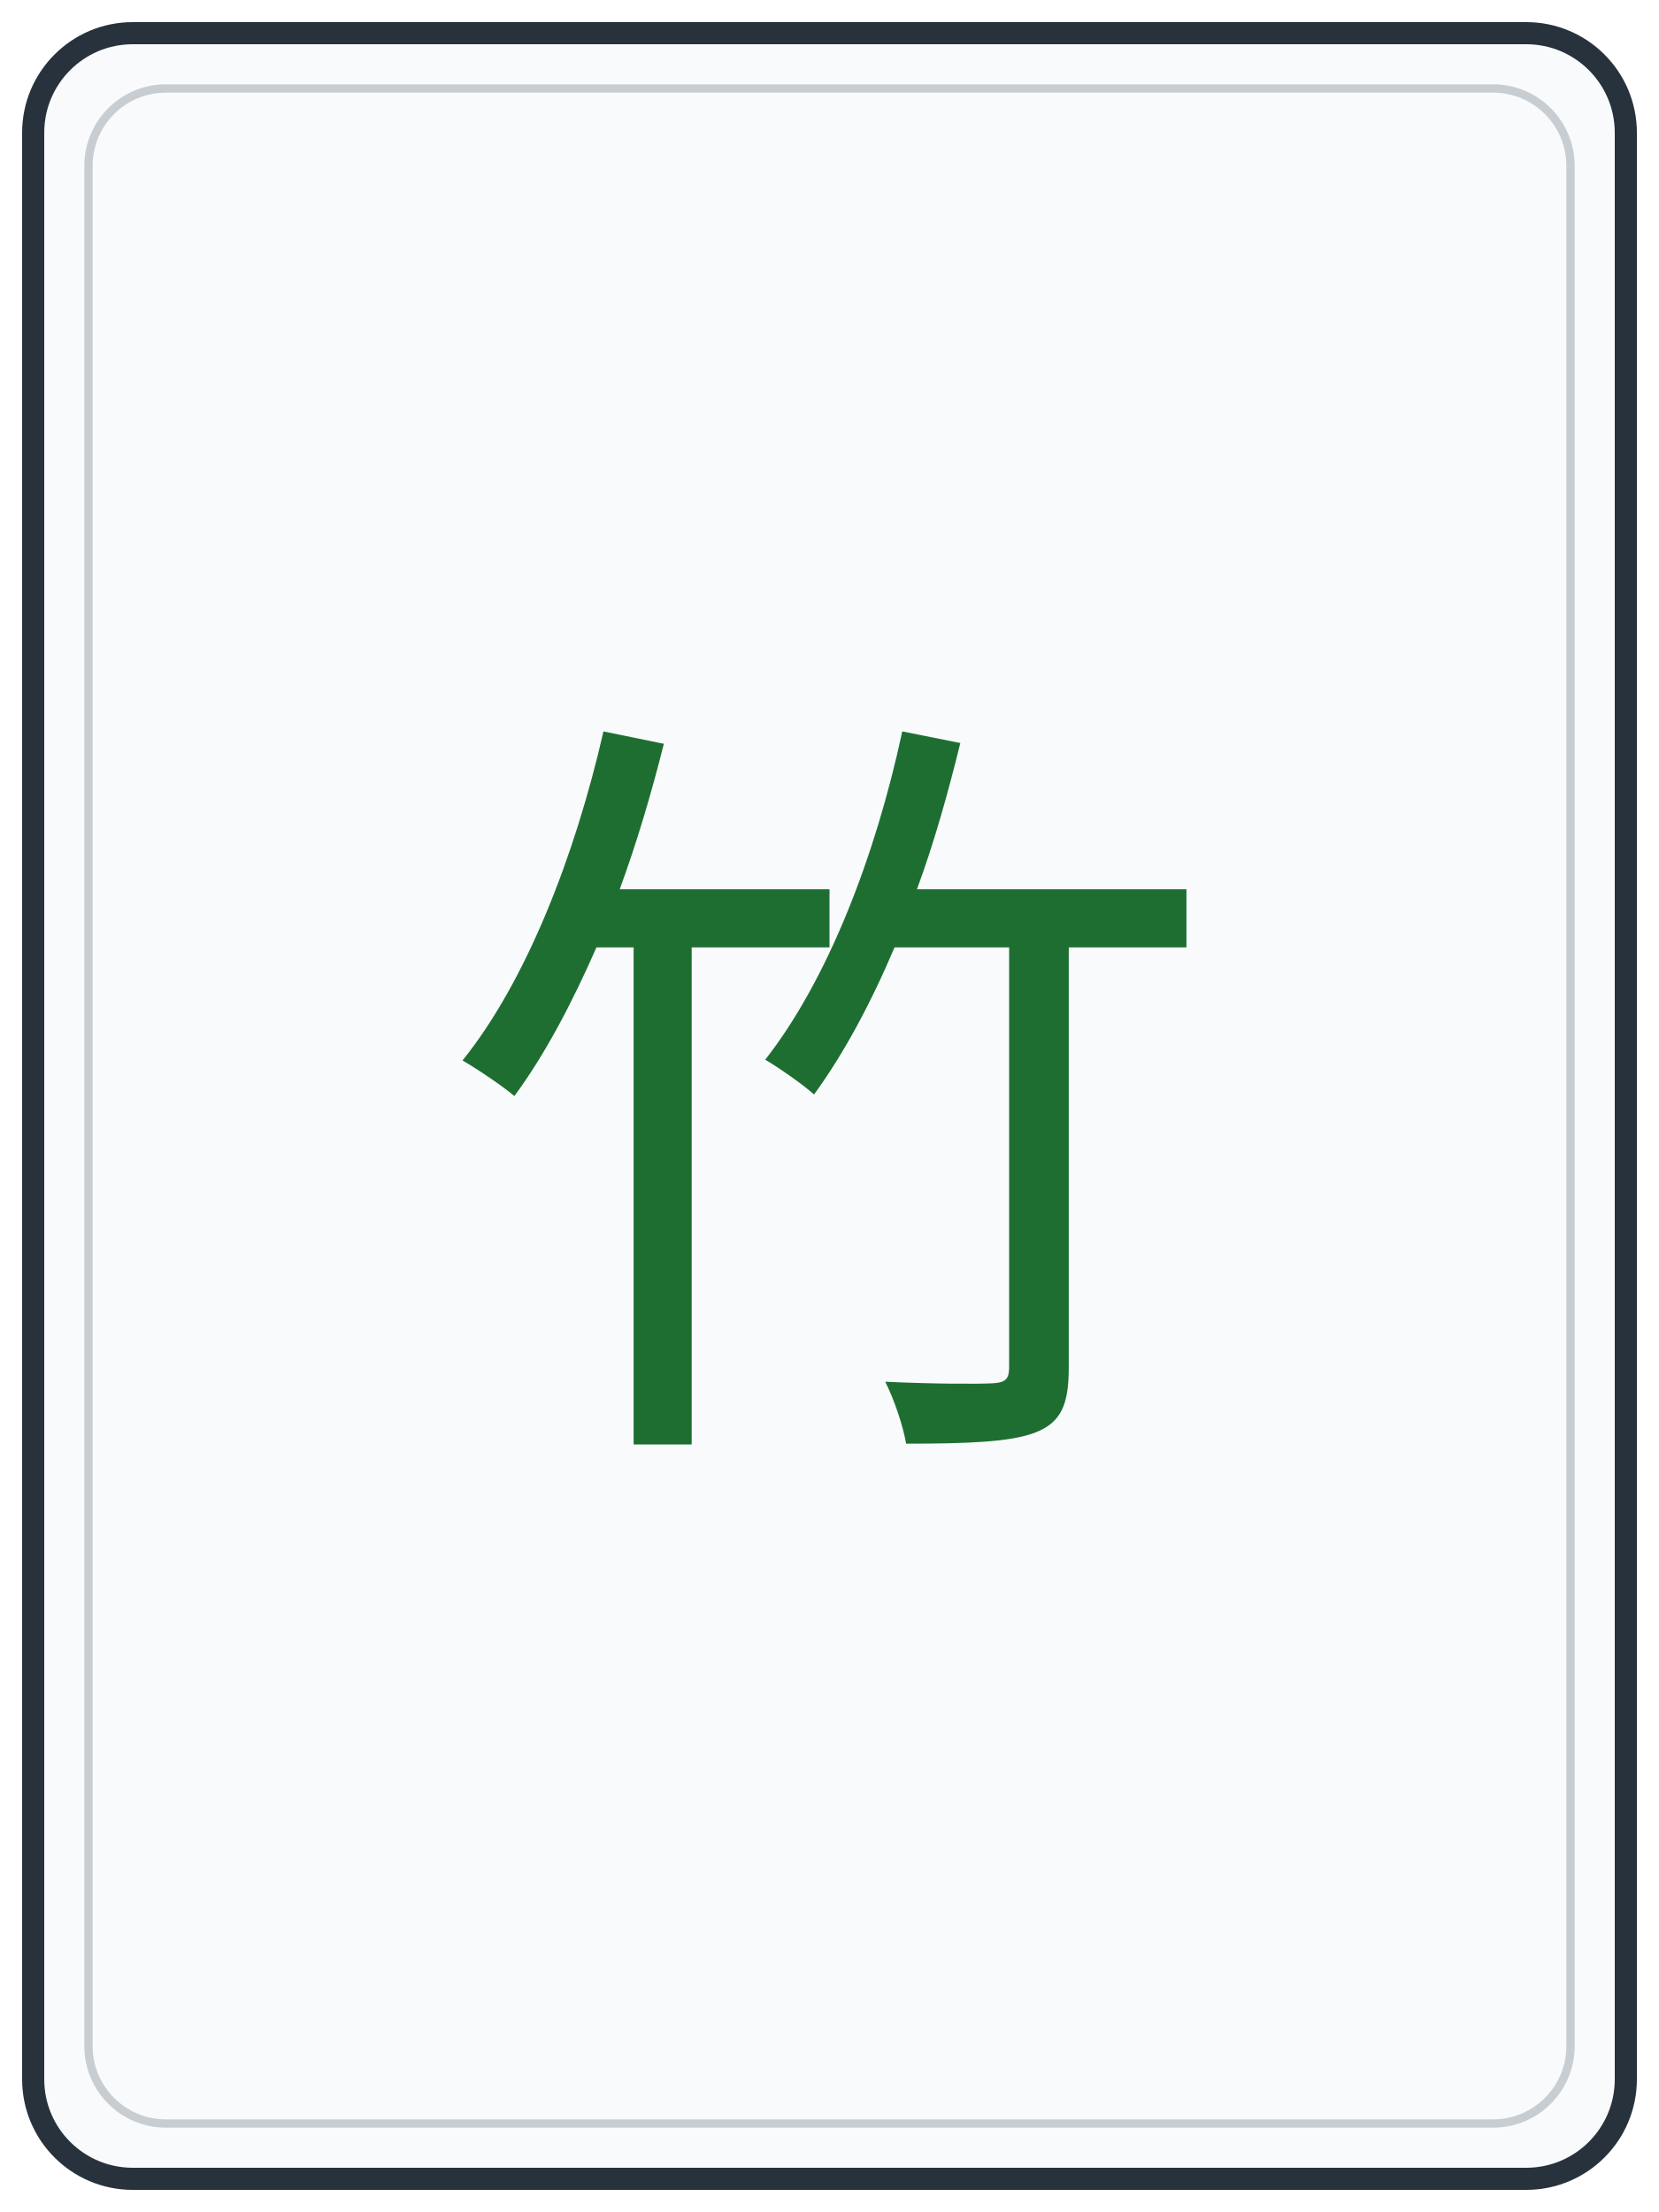
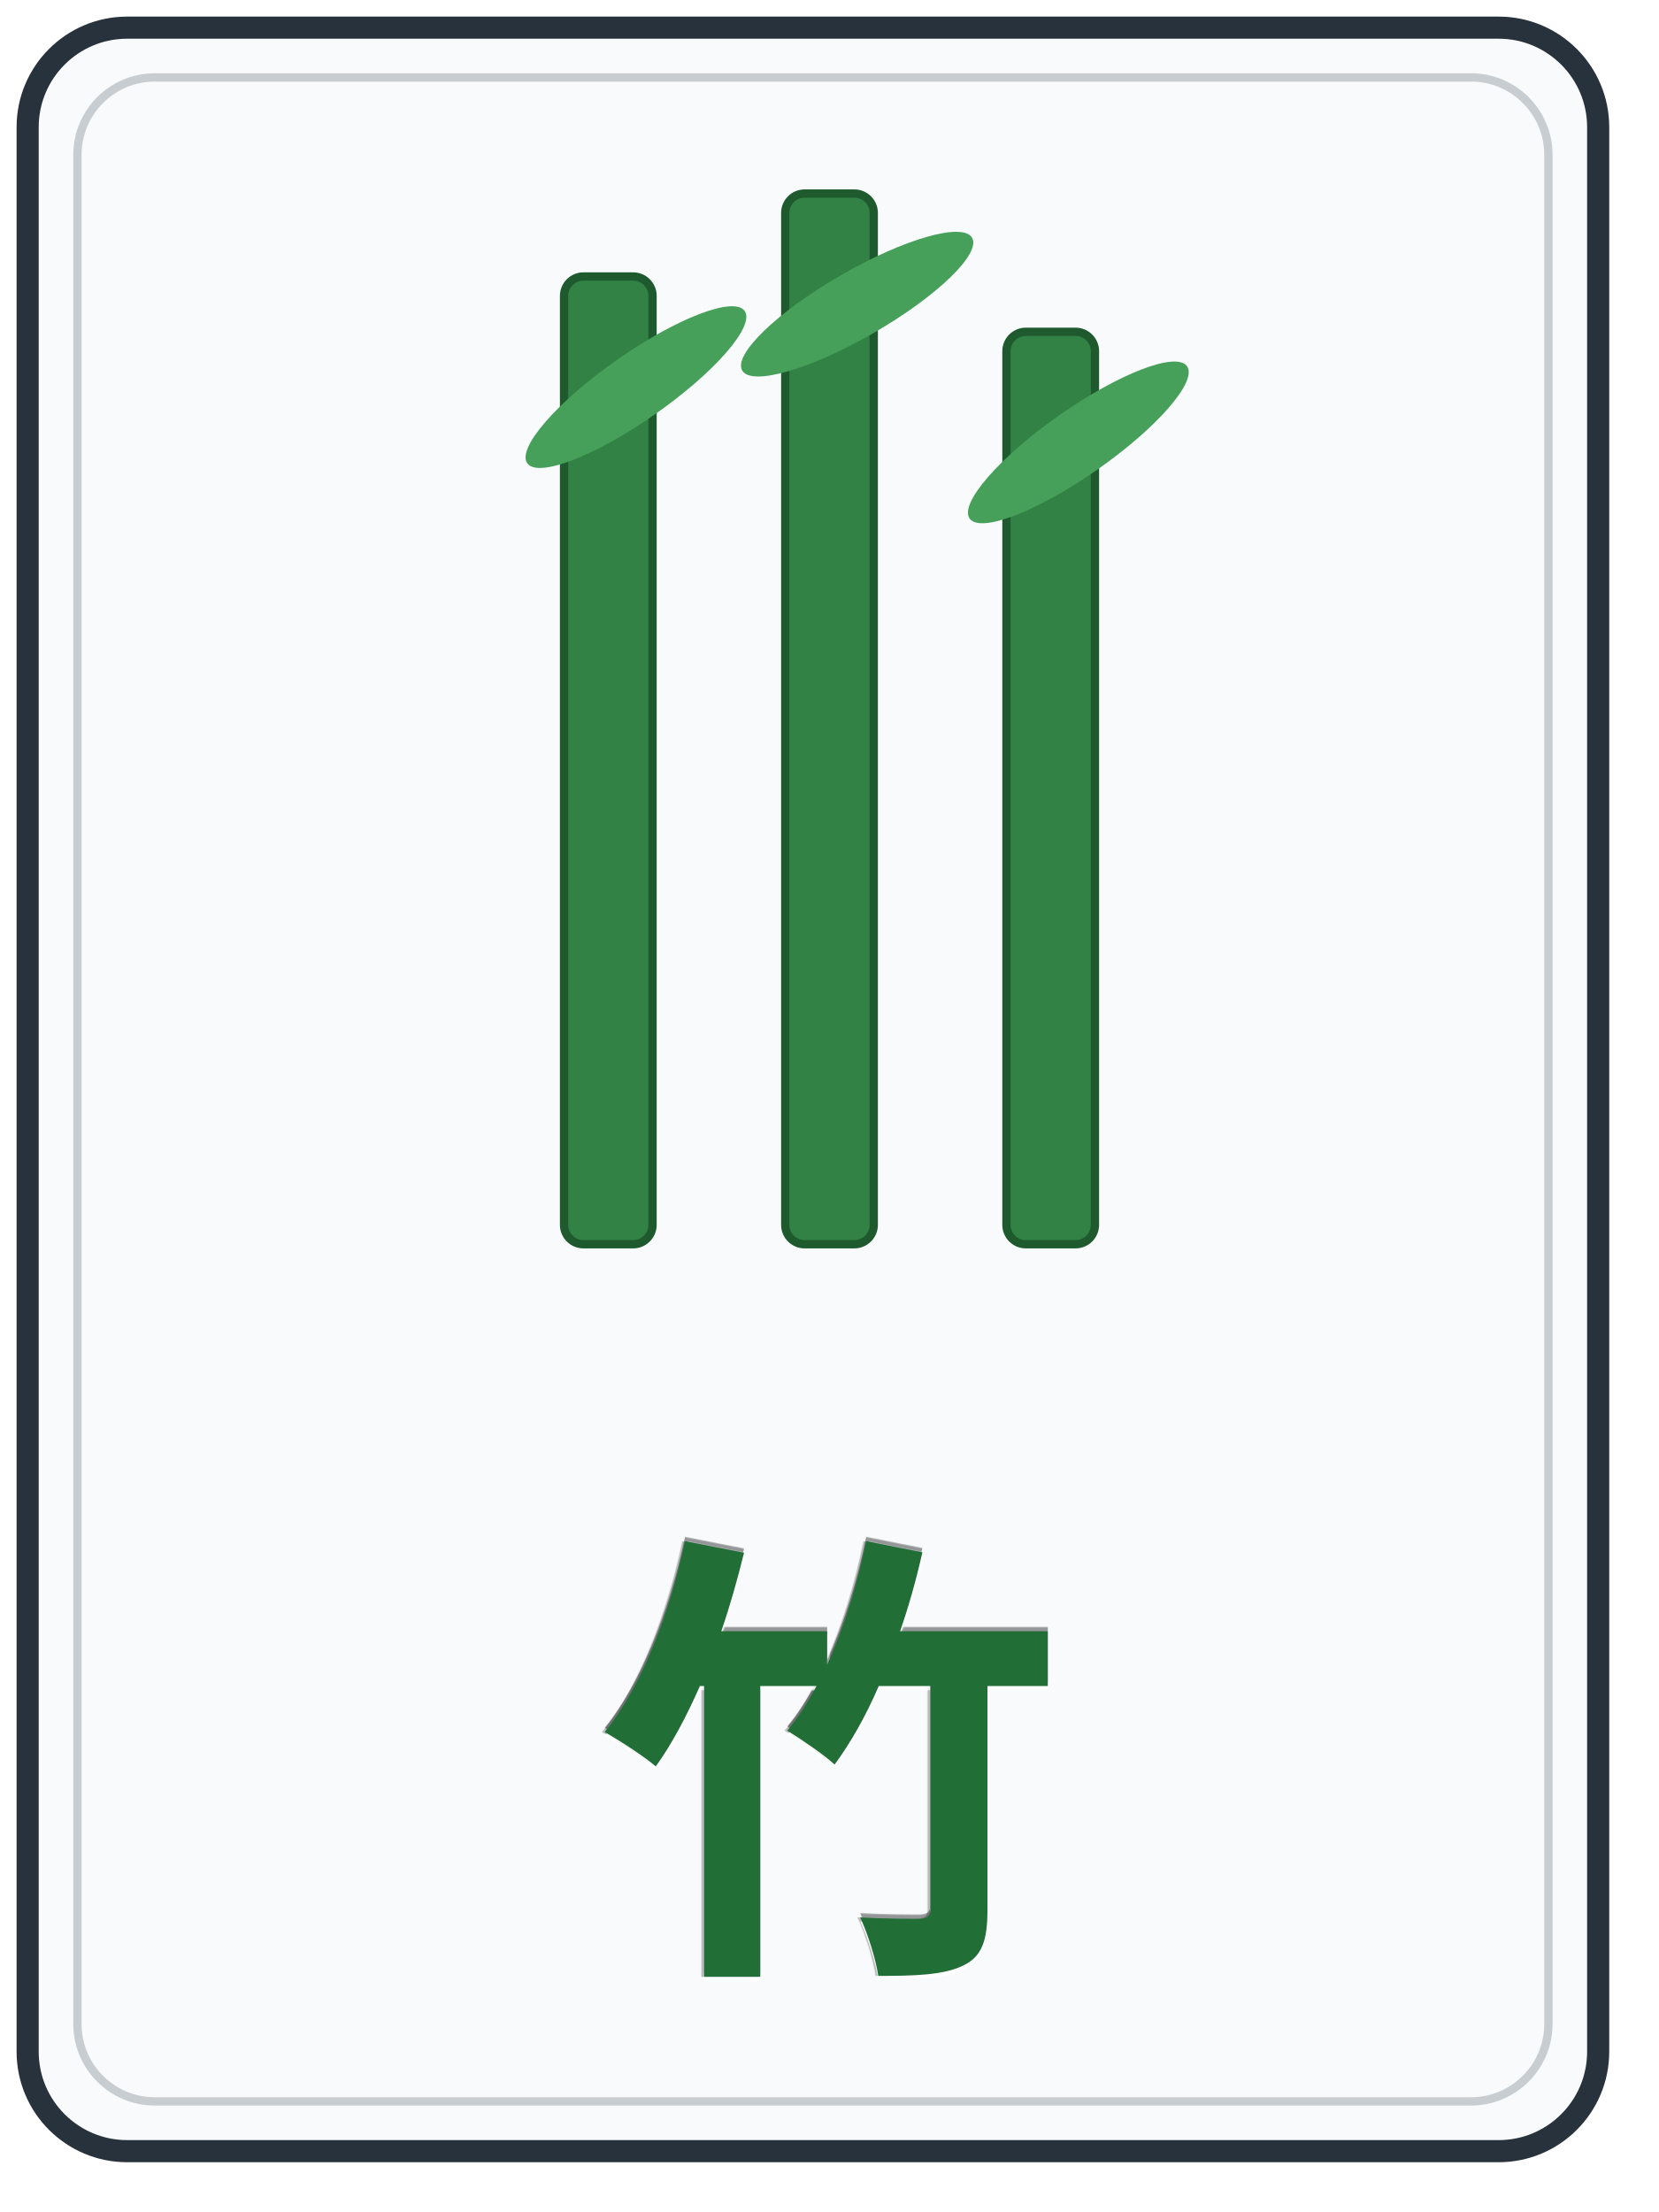
- <svg xmlns="http://www.w3.org/2000/svg" width="300" height="400" viewBox="0 0 300 400">
-   <rect x="6" y="6" width="288" height="388" rx="18" fill="#f8fafc" stroke="#28323c" stroke-width="4" />
-   <rect x="16" y="16" width="268" height="368" rx="14" fill="none" stroke="#c8cdd2" stroke-width="1.5" />
-   <text x="150" y="250" text-anchor="middle" font-family="Songti TC, serif" font-size="140" fill="rgb(30,110,50)">竹</text>
+ <svg xmlns="http://www.w3.org/2000/svg" viewBox="0 0 600 800" fill="none">
+   <defs>
+     <filter id="carve" x="-20%" y="-20%" width="140%" height="140%" color-interpolation-filters="sRGB">
+       <feOffset in="SourceAlpha" dx="0" dy="-1.5" result="up" />
+       <feFlood flood-color="#000" flood-opacity="0.4" result="darkFlood" />
+       <feComposite in="darkFlood" in2="up" operator="in" result="dark" />
+       <feOffset in="SourceAlpha" dx="0" dy="1.5" result="dn" />
+       <feFlood flood-color="#fff" flood-opacity="0.85" result="lightFlood" />
+       <feComposite in="lightFlood" in2="dn" operator="in" result="light" />
+       <feOffset in="SourceAlpha" dx="-1" dy="0" result="left" />
+       <feFlood flood-color="#000" flood-opacity="0.25" result="d2" />
+       <feComposite in="d2" in2="left" operator="in" result="darkX" />
+       <feOffset in="SourceAlpha" dx="1" dy="0" result="right" />
+       <feFlood flood-color="#fff" flood-opacity="0.3" result="l2" />
+       <feComposite in="l2" in2="right" operator="in" result="lightX" />
+       <feMerge>
+         <feMergeNode in="dark" />
+         <feMergeNode in="darkX" />
+         <feMergeNode in="light" />
+         <feMergeNode in="lightX" />
+         <feMergeNode in="SourceGraphic" />
+       </feMerge>
+     </filter>
+   </defs>
+   <rect x="10" y="10" width="568" height="768" rx="36" fill="#f8fafc" stroke="#28323c" stroke-width="8" />
+   <rect x="28" y="28" width="532" height="732" rx="28" stroke="#c8cdd2" stroke-width="3" />
+   <g fill="#328246" stroke="#1e5a2d" stroke-width="3">
+     <rect x="204" y="100" width="32" height="350" rx="7" />
+     <rect x="284" y="70" width="32" height="380" rx="7" />
+     <rect x="364" y="120" width="32" height="330" rx="7" />
+   </g>
+   <g fill="#46a05a">
+     <ellipse cx="230" cy="140" rx="48" ry="12" transform="rotate(-35 230 140)" />
+     <ellipse cx="310" cy="110" rx="48" ry="12" transform="rotate(-30 310 110)" />
+     <ellipse cx="390" cy="160" rx="48" ry="12" transform="rotate(-35 390 160)" />
+   </g>
+   <text x="300" y="700" text-anchor="middle" font-family="Songti TC, Noto Serif TC, serif" font-weight="700" font-size="168" fill="#226e37" filter="url(#carve)">竹</text>
</svg>
